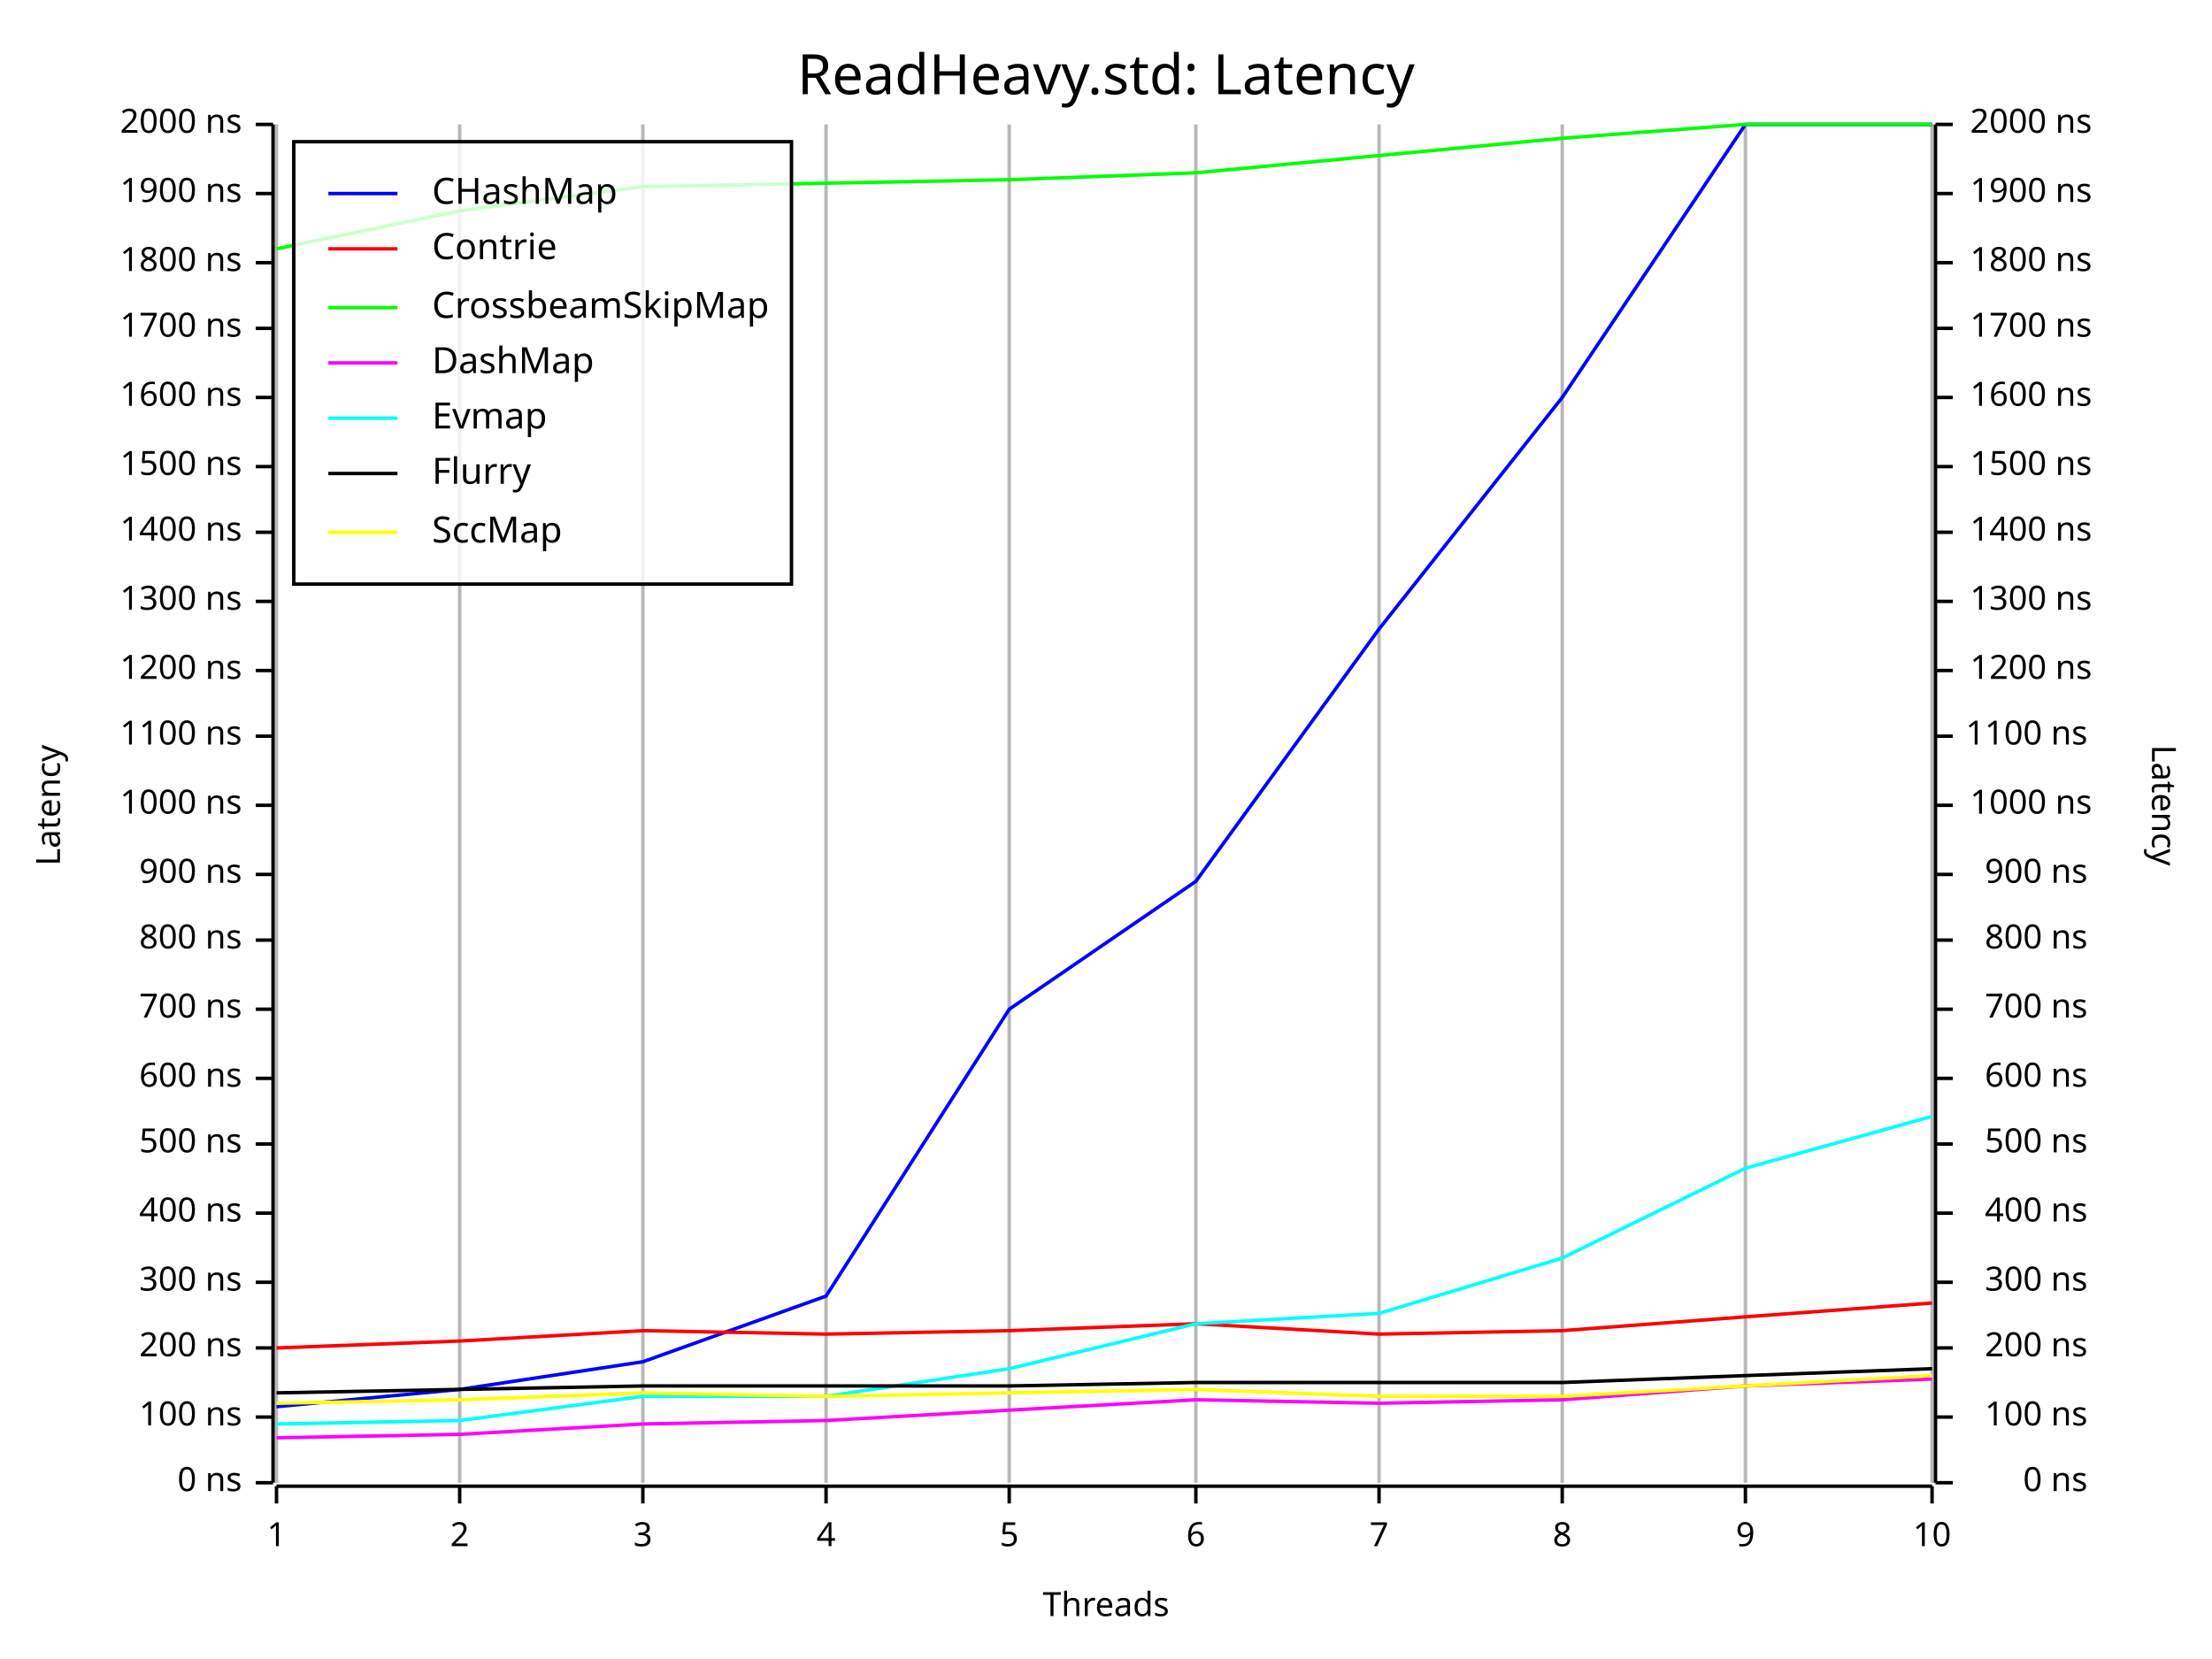
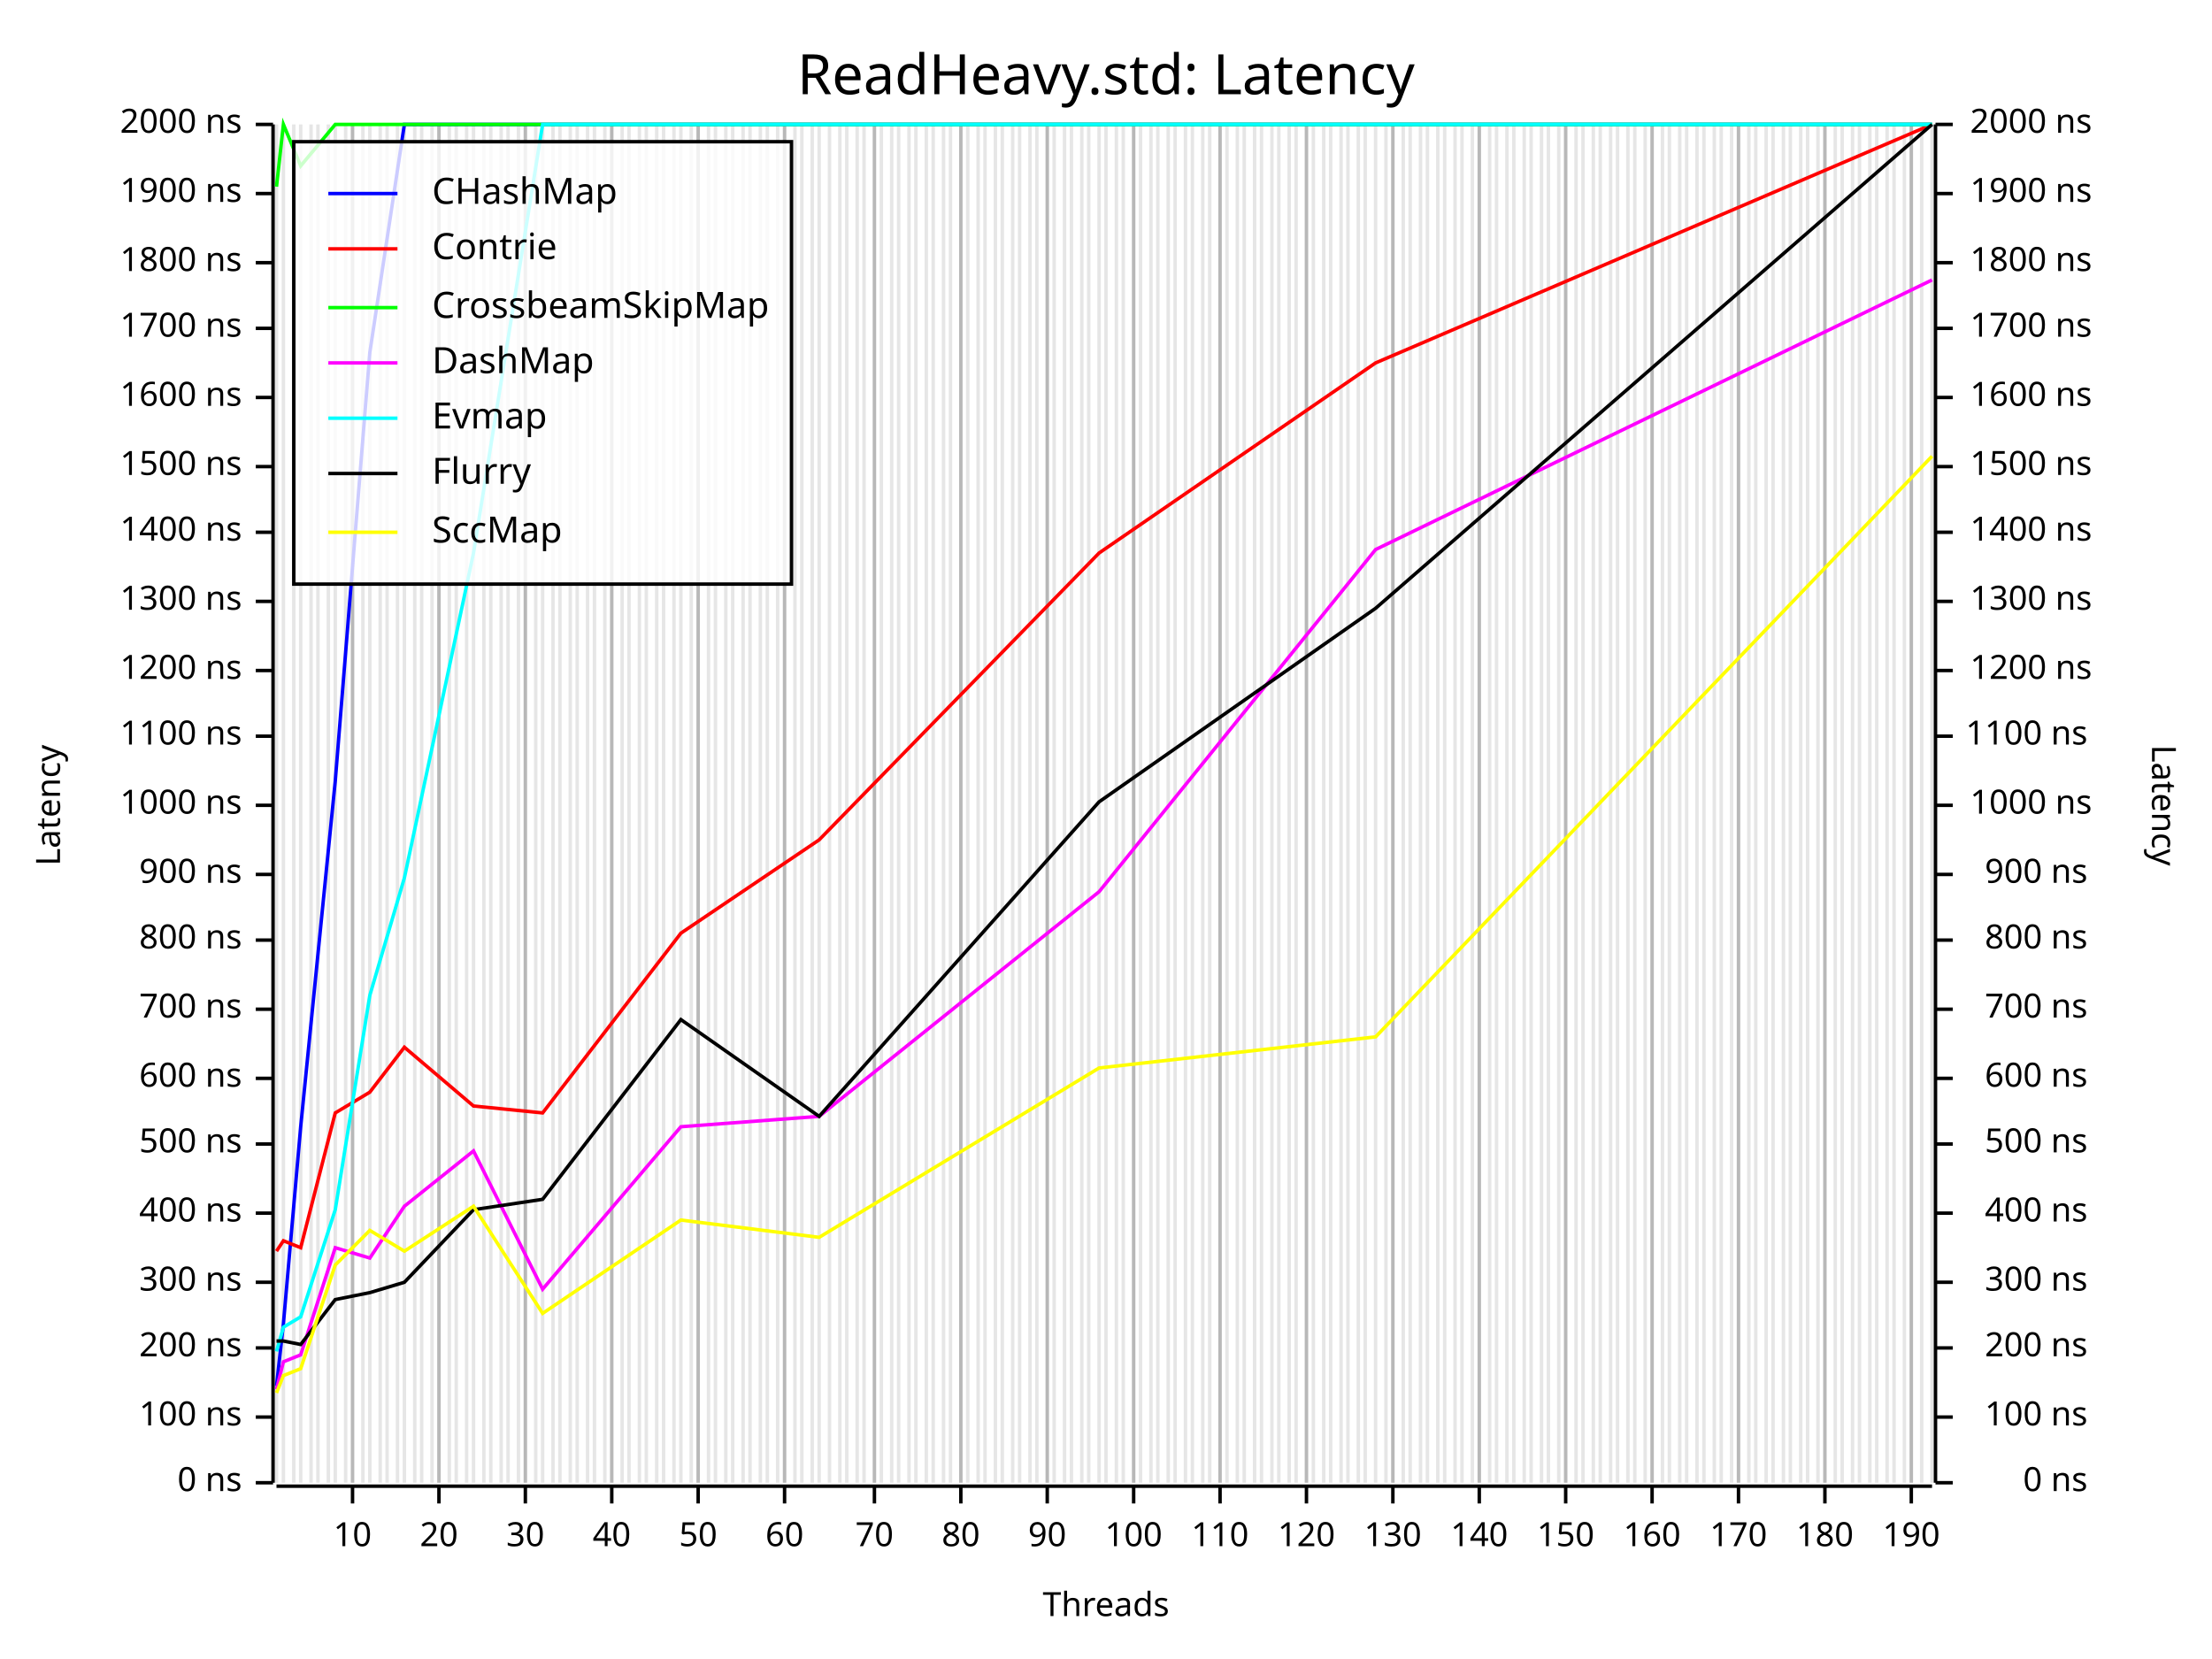
<svg xmlns="http://www.w3.org/2000/svg" width="640" height="480" viewBox="0 0 640 480">
  <rect x="0" y="0" width="640" height="480" opacity="1" fill="#FFFFFF" stroke="none" />
  <text x="320" y="15" dy="0.76em" text-anchor="middle" font-family="Fira Code" font-size="16.129" opacity="1" fill="#000000">
ReadHeavy.std: Latency
</text>
  <line opacity="0.1" stroke="#000000" stroke-width="1" x1="80" y1="429" x2="80" y2="36" />
-   <line opacity="0.1" stroke="#000000" stroke-width="1" x1="133" y1="429" x2="133" y2="36" />
-   <line opacity="0.1" stroke="#000000" stroke-width="1" x1="186" y1="429" x2="186" y2="36" />
-   <line opacity="0.1" stroke="#000000" stroke-width="1" x1="239" y1="429" x2="239" y2="36" />
-   <line opacity="0.1" stroke="#000000" stroke-width="1" x1="292" y1="429" x2="292" y2="36" />
-   <line opacity="0.1" stroke="#000000" stroke-width="1" x1="346" y1="429" x2="346" y2="36" />
-   <line opacity="0.1" stroke="#000000" stroke-width="1" x1="399" y1="429" x2="399" y2="36" />
-   <line opacity="0.1" stroke="#000000" stroke-width="1" x1="452" y1="429" x2="452" y2="36" />
-   <line opacity="0.1" stroke="#000000" stroke-width="1" x1="505" y1="429" x2="505" y2="36" />
+   <line opacity="0.1" stroke="#000000" stroke-width="1" x1="82" y1="429" x2="82" y2="36" />
+   <line opacity="0.1" stroke="#000000" stroke-width="1" x1="85" y1="429" x2="85" y2="36" />
+   <line opacity="0.1" stroke="#000000" stroke-width="1" x1="87" y1="429" x2="87" y2="36" />
+   <line opacity="0.1" stroke="#000000" stroke-width="1" x1="90" y1="429" x2="90" y2="36" />
+   <line opacity="0.1" stroke="#000000" stroke-width="1" x1="92" y1="429" x2="92" y2="36" />
+   <line opacity="0.1" stroke="#000000" stroke-width="1" x1="95" y1="429" x2="95" y2="36" />
+   <line opacity="0.1" stroke="#000000" stroke-width="1" x1="97" y1="429" x2="97" y2="36" />
+   <line opacity="0.1" stroke="#000000" stroke-width="1" x1="100" y1="429" x2="100" y2="36" />
+   <line opacity="0.1" stroke="#000000" stroke-width="1" x1="102" y1="429" x2="102" y2="36" />
+   <line opacity="0.1" stroke="#000000" stroke-width="1" x1="105" y1="429" x2="105" y2="36" />
+   <line opacity="0.1" stroke="#000000" stroke-width="1" x1="107" y1="429" x2="107" y2="36" />
+   <line opacity="0.1" stroke="#000000" stroke-width="1" x1="110" y1="429" x2="110" y2="36" />
+   <line opacity="0.1" stroke="#000000" stroke-width="1" x1="112" y1="429" x2="112" y2="36" />
+   <line opacity="0.1" stroke="#000000" stroke-width="1" x1="115" y1="429" x2="115" y2="36" />
+   <line opacity="0.1" stroke="#000000" stroke-width="1" x1="117" y1="429" x2="117" y2="36" />
+   <line opacity="0.1" stroke="#000000" stroke-width="1" x1="120" y1="429" x2="120" y2="36" />
+   <line opacity="0.1" stroke="#000000" stroke-width="1" x1="122" y1="429" x2="122" y2="36" />
+   <line opacity="0.1" stroke="#000000" stroke-width="1" x1="125" y1="429" x2="125" y2="36" />
+   <line opacity="0.1" stroke="#000000" stroke-width="1" x1="127" y1="429" x2="127" y2="36" />
+   <line opacity="0.1" stroke="#000000" stroke-width="1" x1="130" y1="429" x2="130" y2="36" />
+   <line opacity="0.1" stroke="#000000" stroke-width="1" x1="132" y1="429" x2="132" y2="36" />
+   <line opacity="0.1" stroke="#000000" stroke-width="1" x1="135" y1="429" x2="135" y2="36" />
+   <line opacity="0.1" stroke="#000000" stroke-width="1" x1="137" y1="429" x2="137" y2="36" />
+   <line opacity="0.1" stroke="#000000" stroke-width="1" x1="140" y1="429" x2="140" y2="36" />
+   <line opacity="0.1" stroke="#000000" stroke-width="1" x1="142" y1="429" x2="142" y2="36" />
+   <line opacity="0.1" stroke="#000000" stroke-width="1" x1="145" y1="429" x2="145" y2="36" />
+   <line opacity="0.1" stroke="#000000" stroke-width="1" x1="147" y1="429" x2="147" y2="36" />
+   <line opacity="0.1" stroke="#000000" stroke-width="1" x1="150" y1="429" x2="150" y2="36" />
+   <line opacity="0.1" stroke="#000000" stroke-width="1" x1="152" y1="429" x2="152" y2="36" />
+   <line opacity="0.1" stroke="#000000" stroke-width="1" x1="155" y1="429" x2="155" y2="36" />
+   <line opacity="0.1" stroke="#000000" stroke-width="1" x1="157" y1="429" x2="157" y2="36" />
+   <line opacity="0.1" stroke="#000000" stroke-width="1" x1="160" y1="429" x2="160" y2="36" />
+   <line opacity="0.1" stroke="#000000" stroke-width="1" x1="162" y1="429" x2="162" y2="36" />
+   <line opacity="0.1" stroke="#000000" stroke-width="1" x1="165" y1="429" x2="165" y2="36" />
+   <line opacity="0.1" stroke="#000000" stroke-width="1" x1="167" y1="429" x2="167" y2="36" />
+   <line opacity="0.1" stroke="#000000" stroke-width="1" x1="170" y1="429" x2="170" y2="36" />
+   <line opacity="0.1" stroke="#000000" stroke-width="1" x1="172" y1="429" x2="172" y2="36" />
+   <line opacity="0.1" stroke="#000000" stroke-width="1" x1="175" y1="429" x2="175" y2="36" />
+   <line opacity="0.1" stroke="#000000" stroke-width="1" x1="177" y1="429" x2="177" y2="36" />
+   <line opacity="0.1" stroke="#000000" stroke-width="1" x1="180" y1="429" x2="180" y2="36" />
+   <line opacity="0.1" stroke="#000000" stroke-width="1" x1="182" y1="429" x2="182" y2="36" />
+   <line opacity="0.1" stroke="#000000" stroke-width="1" x1="185" y1="429" x2="185" y2="36" />
+   <line opacity="0.1" stroke="#000000" stroke-width="1" x1="187" y1="429" x2="187" y2="36" />
+   <line opacity="0.1" stroke="#000000" stroke-width="1" x1="190" y1="429" x2="190" y2="36" />
+   <line opacity="0.1" stroke="#000000" stroke-width="1" x1="192" y1="429" x2="192" y2="36" />
+   <line opacity="0.1" stroke="#000000" stroke-width="1" x1="195" y1="429" x2="195" y2="36" />
+   <line opacity="0.1" stroke="#000000" stroke-width="1" x1="197" y1="429" x2="197" y2="36" />
+   <line opacity="0.1" stroke="#000000" stroke-width="1" x1="200" y1="429" x2="200" y2="36" />
+   <line opacity="0.1" stroke="#000000" stroke-width="1" x1="202" y1="429" x2="202" y2="36" />
+   <line opacity="0.1" stroke="#000000" stroke-width="1" x1="205" y1="429" x2="205" y2="36" />
+   <line opacity="0.1" stroke="#000000" stroke-width="1" x1="207" y1="429" x2="207" y2="36" />
+   <line opacity="0.1" stroke="#000000" stroke-width="1" x1="210" y1="429" x2="210" y2="36" />
+   <line opacity="0.1" stroke="#000000" stroke-width="1" x1="212" y1="429" x2="212" y2="36" />
+   <line opacity="0.1" stroke="#000000" stroke-width="1" x1="215" y1="429" x2="215" y2="36" />
+   <line opacity="0.1" stroke="#000000" stroke-width="1" x1="217" y1="429" x2="217" y2="36" />
+   <line opacity="0.1" stroke="#000000" stroke-width="1" x1="220" y1="429" x2="220" y2="36" />
+   <line opacity="0.1" stroke="#000000" stroke-width="1" x1="222" y1="429" x2="222" y2="36" />
+   <line opacity="0.1" stroke="#000000" stroke-width="1" x1="225" y1="429" x2="225" y2="36" />
+   <line opacity="0.1" stroke="#000000" stroke-width="1" x1="227" y1="429" x2="227" y2="36" />
+   <line opacity="0.1" stroke="#000000" stroke-width="1" x1="230" y1="429" x2="230" y2="36" />
+   <line opacity="0.1" stroke="#000000" stroke-width="1" x1="232" y1="429" x2="232" y2="36" />
+   <line opacity="0.1" stroke="#000000" stroke-width="1" x1="235" y1="429" x2="235" y2="36" />
+   <line opacity="0.1" stroke="#000000" stroke-width="1" x1="237" y1="429" x2="237" y2="36" />
+   <line opacity="0.1" stroke="#000000" stroke-width="1" x1="240" y1="429" x2="240" y2="36" />
+   <line opacity="0.1" stroke="#000000" stroke-width="1" x1="243" y1="429" x2="243" y2="36" />
+   <line opacity="0.1" stroke="#000000" stroke-width="1" x1="245" y1="429" x2="245" y2="36" />
+   <line opacity="0.1" stroke="#000000" stroke-width="1" x1="248" y1="429" x2="248" y2="36" />
+   <line opacity="0.1" stroke="#000000" stroke-width="1" x1="250" y1="429" x2="250" y2="36" />
+   <line opacity="0.1" stroke="#000000" stroke-width="1" x1="253" y1="429" x2="253" y2="36" />
+   <line opacity="0.1" stroke="#000000" stroke-width="1" x1="255" y1="429" x2="255" y2="36" />
+   <line opacity="0.1" stroke="#000000" stroke-width="1" x1="258" y1="429" x2="258" y2="36" />
+   <line opacity="0.1" stroke="#000000" stroke-width="1" x1="260" y1="429" x2="260" y2="36" />
+   <line opacity="0.1" stroke="#000000" stroke-width="1" x1="263" y1="429" x2="263" y2="36" />
+   <line opacity="0.1" stroke="#000000" stroke-width="1" x1="265" y1="429" x2="265" y2="36" />
+   <line opacity="0.1" stroke="#000000" stroke-width="1" x1="268" y1="429" x2="268" y2="36" />
+   <line opacity="0.1" stroke="#000000" stroke-width="1" x1="270" y1="429" x2="270" y2="36" />
+   <line opacity="0.1" stroke="#000000" stroke-width="1" x1="273" y1="429" x2="273" y2="36" />
+   <line opacity="0.1" stroke="#000000" stroke-width="1" x1="275" y1="429" x2="275" y2="36" />
+   <line opacity="0.1" stroke="#000000" stroke-width="1" x1="278" y1="429" x2="278" y2="36" />
+   <line opacity="0.1" stroke="#000000" stroke-width="1" x1="280" y1="429" x2="280" y2="36" />
+   <line opacity="0.1" stroke="#000000" stroke-width="1" x1="283" y1="429" x2="283" y2="36" />
+   <line opacity="0.1" stroke="#000000" stroke-width="1" x1="285" y1="429" x2="285" y2="36" />
+   <line opacity="0.1" stroke="#000000" stroke-width="1" x1="288" y1="429" x2="288" y2="36" />
+   <line opacity="0.1" stroke="#000000" stroke-width="1" x1="290" y1="429" x2="290" y2="36" />
+   <line opacity="0.1" stroke="#000000" stroke-width="1" x1="293" y1="429" x2="293" y2="36" />
+   <line opacity="0.1" stroke="#000000" stroke-width="1" x1="295" y1="429" x2="295" y2="36" />
+   <line opacity="0.1" stroke="#000000" stroke-width="1" x1="298" y1="429" x2="298" y2="36" />
+   <line opacity="0.1" stroke="#000000" stroke-width="1" x1="300" y1="429" x2="300" y2="36" />
+   <line opacity="0.1" stroke="#000000" stroke-width="1" x1="303" y1="429" x2="303" y2="36" />
+   <line opacity="0.1" stroke="#000000" stroke-width="1" x1="305" y1="429" x2="305" y2="36" />
+   <line opacity="0.1" stroke="#000000" stroke-width="1" x1="308" y1="429" x2="308" y2="36" />
+   <line opacity="0.1" stroke="#000000" stroke-width="1" x1="310" y1="429" x2="310" y2="36" />
+   <line opacity="0.1" stroke="#000000" stroke-width="1" x1="313" y1="429" x2="313" y2="36" />
+   <line opacity="0.1" stroke="#000000" stroke-width="1" x1="315" y1="429" x2="315" y2="36" />
+   <line opacity="0.1" stroke="#000000" stroke-width="1" x1="318" y1="429" x2="318" y2="36" />
+   <line opacity="0.1" stroke="#000000" stroke-width="1" x1="320" y1="429" x2="320" y2="36" />
+   <line opacity="0.1" stroke="#000000" stroke-width="1" x1="323" y1="429" x2="323" y2="36" />
+   <line opacity="0.1" stroke="#000000" stroke-width="1" x1="325" y1="429" x2="325" y2="36" />
+   <line opacity="0.1" stroke="#000000" stroke-width="1" x1="328" y1="429" x2="328" y2="36" />
+   <line opacity="0.1" stroke="#000000" stroke-width="1" x1="330" y1="429" x2="330" y2="36" />
+   <line opacity="0.1" stroke="#000000" stroke-width="1" x1="333" y1="429" x2="333" y2="36" />
+   <line opacity="0.1" stroke="#000000" stroke-width="1" x1="335" y1="429" x2="335" y2="36" />
+   <line opacity="0.1" stroke="#000000" stroke-width="1" x1="338" y1="429" x2="338" y2="36" />
+   <line opacity="0.1" stroke="#000000" stroke-width="1" x1="340" y1="429" x2="340" y2="36" />
+   <line opacity="0.1" stroke="#000000" stroke-width="1" x1="343" y1="429" x2="343" y2="36" />
+   <line opacity="0.1" stroke="#000000" stroke-width="1" x1="345" y1="429" x2="345" y2="36" />
+   <line opacity="0.1" stroke="#000000" stroke-width="1" x1="348" y1="429" x2="348" y2="36" />
+   <line opacity="0.1" stroke="#000000" stroke-width="1" x1="350" y1="429" x2="350" y2="36" />
+   <line opacity="0.1" stroke="#000000" stroke-width="1" x1="353" y1="429" x2="353" y2="36" />
+   <line opacity="0.1" stroke="#000000" stroke-width="1" x1="355" y1="429" x2="355" y2="36" />
+   <line opacity="0.1" stroke="#000000" stroke-width="1" x1="358" y1="429" x2="358" y2="36" />
+   <line opacity="0.1" stroke="#000000" stroke-width="1" x1="360" y1="429" x2="360" y2="36" />
+   <line opacity="0.1" stroke="#000000" stroke-width="1" x1="363" y1="429" x2="363" y2="36" />
+   <line opacity="0.1" stroke="#000000" stroke-width="1" x1="365" y1="429" x2="365" y2="36" />
+   <line opacity="0.1" stroke="#000000" stroke-width="1" x1="368" y1="429" x2="368" y2="36" />
+   <line opacity="0.1" stroke="#000000" stroke-width="1" x1="370" y1="429" x2="370" y2="36" />
+   <line opacity="0.1" stroke="#000000" stroke-width="1" x1="373" y1="429" x2="373" y2="36" />
+   <line opacity="0.1" stroke="#000000" stroke-width="1" x1="375" y1="429" x2="375" y2="36" />
+   <line opacity="0.1" stroke="#000000" stroke-width="1" x1="378" y1="429" x2="378" y2="36" />
+   <line opacity="0.1" stroke="#000000" stroke-width="1" x1="380" y1="429" x2="380" y2="36" />
+   <line opacity="0.1" stroke="#000000" stroke-width="1" x1="383" y1="429" x2="383" y2="36" />
+   <line opacity="0.1" stroke="#000000" stroke-width="1" x1="385" y1="429" x2="385" y2="36" />
+   <line opacity="0.1" stroke="#000000" stroke-width="1" x1="388" y1="429" x2="388" y2="36" />
+   <line opacity="0.1" stroke="#000000" stroke-width="1" x1="390" y1="429" x2="390" y2="36" />
+   <line opacity="0.1" stroke="#000000" stroke-width="1" x1="393" y1="429" x2="393" y2="36" />
+   <line opacity="0.1" stroke="#000000" stroke-width="1" x1="395" y1="429" x2="395" y2="36" />
+   <line opacity="0.1" stroke="#000000" stroke-width="1" x1="398" y1="429" x2="398" y2="36" />
+   <line opacity="0.1" stroke="#000000" stroke-width="1" x1="401" y1="429" x2="401" y2="36" />
+   <line opacity="0.1" stroke="#000000" stroke-width="1" x1="403" y1="429" x2="403" y2="36" />
+   <line opacity="0.1" stroke="#000000" stroke-width="1" x1="406" y1="429" x2="406" y2="36" />
+   <line opacity="0.1" stroke="#000000" stroke-width="1" x1="408" y1="429" x2="408" y2="36" />
+   <line opacity="0.1" stroke="#000000" stroke-width="1" x1="411" y1="429" x2="411" y2="36" />
+   <line opacity="0.1" stroke="#000000" stroke-width="1" x1="413" y1="429" x2="413" y2="36" />
+   <line opacity="0.1" stroke="#000000" stroke-width="1" x1="416" y1="429" x2="416" y2="36" />
+   <line opacity="0.1" stroke="#000000" stroke-width="1" x1="418" y1="429" x2="418" y2="36" />
+   <line opacity="0.1" stroke="#000000" stroke-width="1" x1="421" y1="429" x2="421" y2="36" />
+   <line opacity="0.1" stroke="#000000" stroke-width="1" x1="423" y1="429" x2="423" y2="36" />
+   <line opacity="0.1" stroke="#000000" stroke-width="1" x1="426" y1="429" x2="426" y2="36" />
+   <line opacity="0.1" stroke="#000000" stroke-width="1" x1="428" y1="429" x2="428" y2="36" />
+   <line opacity="0.1" stroke="#000000" stroke-width="1" x1="431" y1="429" x2="431" y2="36" />
+   <line opacity="0.1" stroke="#000000" stroke-width="1" x1="433" y1="429" x2="433" y2="36" />
+   <line opacity="0.1" stroke="#000000" stroke-width="1" x1="436" y1="429" x2="436" y2="36" />
+   <line opacity="0.1" stroke="#000000" stroke-width="1" x1="438" y1="429" x2="438" y2="36" />
+   <line opacity="0.1" stroke="#000000" stroke-width="1" x1="441" y1="429" x2="441" y2="36" />
+   <line opacity="0.1" stroke="#000000" stroke-width="1" x1="443" y1="429" x2="443" y2="36" />
+   <line opacity="0.1" stroke="#000000" stroke-width="1" x1="446" y1="429" x2="446" y2="36" />
+   <line opacity="0.1" stroke="#000000" stroke-width="1" x1="448" y1="429" x2="448" y2="36" />
+   <line opacity="0.1" stroke="#000000" stroke-width="1" x1="451" y1="429" x2="451" y2="36" />
+   <line opacity="0.1" stroke="#000000" stroke-width="1" x1="453" y1="429" x2="453" y2="36" />
+   <line opacity="0.1" stroke="#000000" stroke-width="1" x1="456" y1="429" x2="456" y2="36" />
+   <line opacity="0.1" stroke="#000000" stroke-width="1" x1="458" y1="429" x2="458" y2="36" />
+   <line opacity="0.1" stroke="#000000" stroke-width="1" x1="461" y1="429" x2="461" y2="36" />
+   <line opacity="0.1" stroke="#000000" stroke-width="1" x1="463" y1="429" x2="463" y2="36" />
+   <line opacity="0.1" stroke="#000000" stroke-width="1" x1="466" y1="429" x2="466" y2="36" />
+   <line opacity="0.1" stroke="#000000" stroke-width="1" x1="468" y1="429" x2="468" y2="36" />
+   <line opacity="0.1" stroke="#000000" stroke-width="1" x1="471" y1="429" x2="471" y2="36" />
+   <line opacity="0.1" stroke="#000000" stroke-width="1" x1="473" y1="429" x2="473" y2="36" />
+   <line opacity="0.1" stroke="#000000" stroke-width="1" x1="476" y1="429" x2="476" y2="36" />
+   <line opacity="0.1" stroke="#000000" stroke-width="1" x1="478" y1="429" x2="478" y2="36" />
+   <line opacity="0.1" stroke="#000000" stroke-width="1" x1="481" y1="429" x2="481" y2="36" />
+   <line opacity="0.1" stroke="#000000" stroke-width="1" x1="483" y1="429" x2="483" y2="36" />
+   <line opacity="0.1" stroke="#000000" stroke-width="1" x1="486" y1="429" x2="486" y2="36" />
+   <line opacity="0.1" stroke="#000000" stroke-width="1" x1="488" y1="429" x2="488" y2="36" />
+   <line opacity="0.1" stroke="#000000" stroke-width="1" x1="491" y1="429" x2="491" y2="36" />
+   <line opacity="0.1" stroke="#000000" stroke-width="1" x1="493" y1="429" x2="493" y2="36" />
+   <line opacity="0.1" stroke="#000000" stroke-width="1" x1="496" y1="429" x2="496" y2="36" />
+   <line opacity="0.1" stroke="#000000" stroke-width="1" x1="498" y1="429" x2="498" y2="36" />
+   <line opacity="0.1" stroke="#000000" stroke-width="1" x1="501" y1="429" x2="501" y2="36" />
+   <line opacity="0.1" stroke="#000000" stroke-width="1" x1="503" y1="429" x2="503" y2="36" />
+   <line opacity="0.1" stroke="#000000" stroke-width="1" x1="506" y1="429" x2="506" y2="36" />
+   <line opacity="0.1" stroke="#000000" stroke-width="1" x1="508" y1="429" x2="508" y2="36" />
+   <line opacity="0.1" stroke="#000000" stroke-width="1" x1="511" y1="429" x2="511" y2="36" />
+   <line opacity="0.1" stroke="#000000" stroke-width="1" x1="513" y1="429" x2="513" y2="36" />
+   <line opacity="0.1" stroke="#000000" stroke-width="1" x1="516" y1="429" x2="516" y2="36" />
+   <line opacity="0.1" stroke="#000000" stroke-width="1" x1="518" y1="429" x2="518" y2="36" />
+   <line opacity="0.1" stroke="#000000" stroke-width="1" x1="521" y1="429" x2="521" y2="36" />
+   <line opacity="0.1" stroke="#000000" stroke-width="1" x1="523" y1="429" x2="523" y2="36" />
+   <line opacity="0.1" stroke="#000000" stroke-width="1" x1="526" y1="429" x2="526" y2="36" />
+   <line opacity="0.1" stroke="#000000" stroke-width="1" x1="528" y1="429" x2="528" y2="36" />
+   <line opacity="0.1" stroke="#000000" stroke-width="1" x1="531" y1="429" x2="531" y2="36" />
+   <line opacity="0.1" stroke="#000000" stroke-width="1" x1="533" y1="429" x2="533" y2="36" />
+   <line opacity="0.1" stroke="#000000" stroke-width="1" x1="536" y1="429" x2="536" y2="36" />
+   <line opacity="0.1" stroke="#000000" stroke-width="1" x1="538" y1="429" x2="538" y2="36" />
+   <line opacity="0.1" stroke="#000000" stroke-width="1" x1="541" y1="429" x2="541" y2="36" />
+   <line opacity="0.1" stroke="#000000" stroke-width="1" x1="543" y1="429" x2="543" y2="36" />
+   <line opacity="0.1" stroke="#000000" stroke-width="1" x1="546" y1="429" x2="546" y2="36" />
+   <line opacity="0.1" stroke="#000000" stroke-width="1" x1="548" y1="429" x2="548" y2="36" />
+   <line opacity="0.1" stroke="#000000" stroke-width="1" x1="551" y1="429" x2="551" y2="36" />
+   <line opacity="0.1" stroke="#000000" stroke-width="1" x1="553" y1="429" x2="553" y2="36" />
+   <line opacity="0.1" stroke="#000000" stroke-width="1" x1="556" y1="429" x2="556" y2="36" />
  <line opacity="0.1" stroke="#000000" stroke-width="1" x1="559" y1="429" x2="559" y2="36" />
  <text x="10" y="233" dy="0.76em" text-anchor="middle" font-family="sans-serif" font-size="9.677" opacity="1" fill="#000000" transform="rotate(270, 10, 233)">
Latency
</text>
  <text x="320" y="470" dy="-0.5ex" text-anchor="middle" font-family="sans-serif" font-size="9.677" opacity="1" fill="#000000">
Threads
</text>
  <text x="630" y="233" dy="0.76em" text-anchor="middle" font-family="sans-serif" font-size="9.677" opacity="1" fill="#000000" transform="rotate(90, 630, 233)">
Latency
</text>
-   <line opacity="0.2" stroke="#000000" stroke-width="1" x1="80" y1="429" x2="80" y2="36" />
-   <line opacity="0.2" stroke="#000000" stroke-width="1" x1="133" y1="429" x2="133" y2="36" />
-   <line opacity="0.2" stroke="#000000" stroke-width="1" x1="186" y1="429" x2="186" y2="36" />
-   <line opacity="0.2" stroke="#000000" stroke-width="1" x1="239" y1="429" x2="239" y2="36" />
-   <line opacity="0.2" stroke="#000000" stroke-width="1" x1="292" y1="429" x2="292" y2="36" />
-   <line opacity="0.2" stroke="#000000" stroke-width="1" x1="346" y1="429" x2="346" y2="36" />
-   <line opacity="0.2" stroke="#000000" stroke-width="1" x1="399" y1="429" x2="399" y2="36" />
-   <line opacity="0.2" stroke="#000000" stroke-width="1" x1="452" y1="429" x2="452" y2="36" />
-   <line opacity="0.2" stroke="#000000" stroke-width="1" x1="505" y1="429" x2="505" y2="36" />
-   <line opacity="0.2" stroke="#000000" stroke-width="1" x1="559" y1="429" x2="559" y2="36" />
+   <line opacity="0.2" stroke="#000000" stroke-width="1" x1="102" y1="429" x2="102" y2="36" />
+   <line opacity="0.2" stroke="#000000" stroke-width="1" x1="127" y1="429" x2="127" y2="36" />
+   <line opacity="0.2" stroke="#000000" stroke-width="1" x1="152" y1="429" x2="152" y2="36" />
+   <line opacity="0.2" stroke="#000000" stroke-width="1" x1="177" y1="429" x2="177" y2="36" />
+   <line opacity="0.2" stroke="#000000" stroke-width="1" x1="202" y1="429" x2="202" y2="36" />
+   <line opacity="0.2" stroke="#000000" stroke-width="1" x1="227" y1="429" x2="227" y2="36" />
+   <line opacity="0.2" stroke="#000000" stroke-width="1" x1="253" y1="429" x2="253" y2="36" />
+   <line opacity="0.2" stroke="#000000" stroke-width="1" x1="278" y1="429" x2="278" y2="36" />
+   <line opacity="0.2" stroke="#000000" stroke-width="1" x1="303" y1="429" x2="303" y2="36" />
+   <line opacity="0.2" stroke="#000000" stroke-width="1" x1="328" y1="429" x2="328" y2="36" />
+   <line opacity="0.2" stroke="#000000" stroke-width="1" x1="353" y1="429" x2="353" y2="36" />
+   <line opacity="0.2" stroke="#000000" stroke-width="1" x1="378" y1="429" x2="378" y2="36" />
+   <line opacity="0.2" stroke="#000000" stroke-width="1" x1="403" y1="429" x2="403" y2="36" />
+   <line opacity="0.2" stroke="#000000" stroke-width="1" x1="428" y1="429" x2="428" y2="36" />
+   <line opacity="0.2" stroke="#000000" stroke-width="1" x1="453" y1="429" x2="453" y2="36" />
+   <line opacity="0.2" stroke="#000000" stroke-width="1" x1="478" y1="429" x2="478" y2="36" />
+   <line opacity="0.2" stroke="#000000" stroke-width="1" x1="503" y1="429" x2="503" y2="36" />
+   <line opacity="0.2" stroke="#000000" stroke-width="1" x1="528" y1="429" x2="528" y2="36" />
+   <line opacity="0.2" stroke="#000000" stroke-width="1" x1="553" y1="429" x2="553" y2="36" />
  <polyline fill="none" opacity="1" stroke="#000000" stroke-width="1" points="79,36 79,429 " />
  <text x="70" y="429" dy="0.5ex" text-anchor="end" font-family="sans-serif" font-size="9.677" opacity="1" fill="#000000">
0 ns
</text>
  <polyline fill="none" opacity="1" stroke="#000000" stroke-width="1" points="74,429 79,429 " />
  <text x="70" y="410" dy="0.5ex" text-anchor="end" font-family="sans-serif" font-size="9.677" opacity="1" fill="#000000">
100 ns
</text>
  <polyline fill="none" opacity="1" stroke="#000000" stroke-width="1" points="74,410 79,410 " />
  <text x="70" y="390" dy="0.5ex" text-anchor="end" font-family="sans-serif" font-size="9.677" opacity="1" fill="#000000">
200 ns
</text>
  <polyline fill="none" opacity="1" stroke="#000000" stroke-width="1" points="74,390 79,390 " />
  <text x="70" y="371" dy="0.5ex" text-anchor="end" font-family="sans-serif" font-size="9.677" opacity="1" fill="#000000">
300 ns
</text>
  <polyline fill="none" opacity="1" stroke="#000000" stroke-width="1" points="74,371 79,371 " />
  <text x="70" y="351" dy="0.5ex" text-anchor="end" font-family="sans-serif" font-size="9.677" opacity="1" fill="#000000">
400 ns
</text>
  <polyline fill="none" opacity="1" stroke="#000000" stroke-width="1" points="74,351 79,351 " />
  <text x="70" y="331" dy="0.5ex" text-anchor="end" font-family="sans-serif" font-size="9.677" opacity="1" fill="#000000">
500 ns
</text>
  <polyline fill="none" opacity="1" stroke="#000000" stroke-width="1" points="74,331 79,331 " />
  <text x="70" y="312" dy="0.5ex" text-anchor="end" font-family="sans-serif" font-size="9.677" opacity="1" fill="#000000">
600 ns
</text>
  <polyline fill="none" opacity="1" stroke="#000000" stroke-width="1" points="74,312 79,312 " />
  <text x="70" y="292" dy="0.5ex" text-anchor="end" font-family="sans-serif" font-size="9.677" opacity="1" fill="#000000">
700 ns
</text>
  <polyline fill="none" opacity="1" stroke="#000000" stroke-width="1" points="74,292 79,292 " />
  <text x="70" y="272" dy="0.5ex" text-anchor="end" font-family="sans-serif" font-size="9.677" opacity="1" fill="#000000">
800 ns
</text>
  <polyline fill="none" opacity="1" stroke="#000000" stroke-width="1" points="74,272 79,272 " />
  <text x="70" y="253" dy="0.5ex" text-anchor="end" font-family="sans-serif" font-size="9.677" opacity="1" fill="#000000">
900 ns
</text>
  <polyline fill="none" opacity="1" stroke="#000000" stroke-width="1" points="74,253 79,253 " />
  <text x="70" y="233" dy="0.5ex" text-anchor="end" font-family="sans-serif" font-size="9.677" opacity="1" fill="#000000">
1000 ns
</text>
  <polyline fill="none" opacity="1" stroke="#000000" stroke-width="1" points="74,233 79,233 " />
  <text x="70" y="213" dy="0.5ex" text-anchor="end" font-family="sans-serif" font-size="9.677" opacity="1" fill="#000000">
1100 ns
</text>
  <polyline fill="none" opacity="1" stroke="#000000" stroke-width="1" points="74,213 79,213 " />
  <text x="70" y="194" dy="0.5ex" text-anchor="end" font-family="sans-serif" font-size="9.677" opacity="1" fill="#000000">
1200 ns
</text>
  <polyline fill="none" opacity="1" stroke="#000000" stroke-width="1" points="74,194 79,194 " />
  <text x="70" y="174" dy="0.5ex" text-anchor="end" font-family="sans-serif" font-size="9.677" opacity="1" fill="#000000">
1300 ns
</text>
  <polyline fill="none" opacity="1" stroke="#000000" stroke-width="1" points="74,174 79,174 " />
  <text x="70" y="154" dy="0.5ex" text-anchor="end" font-family="sans-serif" font-size="9.677" opacity="1" fill="#000000">
1400 ns
</text>
  <polyline fill="none" opacity="1" stroke="#000000" stroke-width="1" points="74,154 79,154 " />
  <text x="70" y="135" dy="0.5ex" text-anchor="end" font-family="sans-serif" font-size="9.677" opacity="1" fill="#000000">
1500 ns
</text>
  <polyline fill="none" opacity="1" stroke="#000000" stroke-width="1" points="74,135 79,135 " />
  <text x="70" y="115" dy="0.5ex" text-anchor="end" font-family="sans-serif" font-size="9.677" opacity="1" fill="#000000">
1600 ns
</text>
  <polyline fill="none" opacity="1" stroke="#000000" stroke-width="1" points="74,115 79,115 " />
  <text x="70" y="95" dy="0.5ex" text-anchor="end" font-family="sans-serif" font-size="9.677" opacity="1" fill="#000000">
1700 ns
</text>
  <polyline fill="none" opacity="1" stroke="#000000" stroke-width="1" points="74,95 79,95 " />
  <text x="70" y="76" dy="0.5ex" text-anchor="end" font-family="sans-serif" font-size="9.677" opacity="1" fill="#000000">
1800 ns
</text>
  <polyline fill="none" opacity="1" stroke="#000000" stroke-width="1" points="74,76 79,76 " />
  <text x="70" y="56" dy="0.5ex" text-anchor="end" font-family="sans-serif" font-size="9.677" opacity="1" fill="#000000">
1900 ns
</text>
  <polyline fill="none" opacity="1" stroke="#000000" stroke-width="1" points="74,56 79,56 " />
  <text x="70" y="36" dy="0.5ex" text-anchor="end" font-family="sans-serif" font-size="9.677" opacity="1" fill="#000000">
2000 ns
</text>
  <polyline fill="none" opacity="1" stroke="#000000" stroke-width="1" points="74,36 79,36 " />
  <polyline fill="none" opacity="1" stroke="#000000" stroke-width="1" points="80,430 559,430 " />
-   <text x="80" y="440" dy="0.76em" text-anchor="middle" font-family="sans-serif" font-size="9.677" opacity="1" fill="#000000">
- 1
- </text>
-   <polyline fill="none" opacity="1" stroke="#000000" stroke-width="1" points="80,430 80,435 " />
-   <text x="133" y="440" dy="0.76em" text-anchor="middle" font-family="sans-serif" font-size="9.677" opacity="1" fill="#000000">
- 2
- </text>
-   <polyline fill="none" opacity="1" stroke="#000000" stroke-width="1" points="133,430 133,435 " />
-   <text x="186" y="440" dy="0.76em" text-anchor="middle" font-family="sans-serif" font-size="9.677" opacity="1" fill="#000000">
- 3
- </text>
-   <polyline fill="none" opacity="1" stroke="#000000" stroke-width="1" points="186,430 186,435 " />
-   <text x="239" y="440" dy="0.76em" text-anchor="middle" font-family="sans-serif" font-size="9.677" opacity="1" fill="#000000">
- 4
- </text>
-   <polyline fill="none" opacity="1" stroke="#000000" stroke-width="1" points="239,430 239,435 " />
-   <text x="292" y="440" dy="0.76em" text-anchor="middle" font-family="sans-serif" font-size="9.677" opacity="1" fill="#000000">
- 5
- </text>
-   <polyline fill="none" opacity="1" stroke="#000000" stroke-width="1" points="292,430 292,435 " />
-   <text x="346" y="440" dy="0.76em" text-anchor="middle" font-family="sans-serif" font-size="9.677" opacity="1" fill="#000000">
- 6
- </text>
-   <polyline fill="none" opacity="1" stroke="#000000" stroke-width="1" points="346,430 346,435 " />
-   <text x="399" y="440" dy="0.76em" text-anchor="middle" font-family="sans-serif" font-size="9.677" opacity="1" fill="#000000">
- 7
- </text>
-   <polyline fill="none" opacity="1" stroke="#000000" stroke-width="1" points="399,430 399,435 " />
-   <text x="452" y="440" dy="0.76em" text-anchor="middle" font-family="sans-serif" font-size="9.677" opacity="1" fill="#000000">
- 8
- </text>
-   <polyline fill="none" opacity="1" stroke="#000000" stroke-width="1" points="452,430 452,435 " />
-   <text x="505" y="440" dy="0.76em" text-anchor="middle" font-family="sans-serif" font-size="9.677" opacity="1" fill="#000000">
- 9
- </text>
-   <polyline fill="none" opacity="1" stroke="#000000" stroke-width="1" points="505,430 505,435 " />
-   <text x="559" y="440" dy="0.76em" text-anchor="middle" font-family="sans-serif" font-size="9.677" opacity="1" fill="#000000">
+   <text x="102" y="440" dy="0.76em" text-anchor="middle" font-family="sans-serif" font-size="9.677" opacity="1" fill="#000000">
10
</text>
-   <polyline fill="none" opacity="1" stroke="#000000" stroke-width="1" points="559,430 559,435 " />
+   <polyline fill="none" opacity="1" stroke="#000000" stroke-width="1" points="102,430 102,435 " />
+   <text x="127" y="440" dy="0.76em" text-anchor="middle" font-family="sans-serif" font-size="9.677" opacity="1" fill="#000000">
+ 20
+ </text>
+   <polyline fill="none" opacity="1" stroke="#000000" stroke-width="1" points="127,430 127,435 " />
+   <text x="152" y="440" dy="0.76em" text-anchor="middle" font-family="sans-serif" font-size="9.677" opacity="1" fill="#000000">
+ 30
+ </text>
+   <polyline fill="none" opacity="1" stroke="#000000" stroke-width="1" points="152,430 152,435 " />
+   <text x="177" y="440" dy="0.76em" text-anchor="middle" font-family="sans-serif" font-size="9.677" opacity="1" fill="#000000">
+ 40
+ </text>
+   <polyline fill="none" opacity="1" stroke="#000000" stroke-width="1" points="177,430 177,435 " />
+   <text x="202" y="440" dy="0.76em" text-anchor="middle" font-family="sans-serif" font-size="9.677" opacity="1" fill="#000000">
+ 50
+ </text>
+   <polyline fill="none" opacity="1" stroke="#000000" stroke-width="1" points="202,430 202,435 " />
+   <text x="227" y="440" dy="0.76em" text-anchor="middle" font-family="sans-serif" font-size="9.677" opacity="1" fill="#000000">
+ 60
+ </text>
+   <polyline fill="none" opacity="1" stroke="#000000" stroke-width="1" points="227,430 227,435 " />
+   <text x="253" y="440" dy="0.76em" text-anchor="middle" font-family="sans-serif" font-size="9.677" opacity="1" fill="#000000">
+ 70
+ </text>
+   <polyline fill="none" opacity="1" stroke="#000000" stroke-width="1" points="253,430 253,435 " />
+   <text x="278" y="440" dy="0.76em" text-anchor="middle" font-family="sans-serif" font-size="9.677" opacity="1" fill="#000000">
+ 80
+ </text>
+   <polyline fill="none" opacity="1" stroke="#000000" stroke-width="1" points="278,430 278,435 " />
+   <text x="303" y="440" dy="0.76em" text-anchor="middle" font-family="sans-serif" font-size="9.677" opacity="1" fill="#000000">
+ 90
+ </text>
+   <polyline fill="none" opacity="1" stroke="#000000" stroke-width="1" points="303,430 303,435 " />
+   <text x="328" y="440" dy="0.76em" text-anchor="middle" font-family="sans-serif" font-size="9.677" opacity="1" fill="#000000">
+ 100
+ </text>
+   <polyline fill="none" opacity="1" stroke="#000000" stroke-width="1" points="328,430 328,435 " />
+   <text x="353" y="440" dy="0.76em" text-anchor="middle" font-family="sans-serif" font-size="9.677" opacity="1" fill="#000000">
+ 110
+ </text>
+   <polyline fill="none" opacity="1" stroke="#000000" stroke-width="1" points="353,430 353,435 " />
+   <text x="378" y="440" dy="0.76em" text-anchor="middle" font-family="sans-serif" font-size="9.677" opacity="1" fill="#000000">
+ 120
+ </text>
+   <polyline fill="none" opacity="1" stroke="#000000" stroke-width="1" points="378,430 378,435 " />
+   <text x="403" y="440" dy="0.76em" text-anchor="middle" font-family="sans-serif" font-size="9.677" opacity="1" fill="#000000">
+ 130
+ </text>
+   <polyline fill="none" opacity="1" stroke="#000000" stroke-width="1" points="403,430 403,435 " />
+   <text x="428" y="440" dy="0.76em" text-anchor="middle" font-family="sans-serif" font-size="9.677" opacity="1" fill="#000000">
+ 140
+ </text>
+   <polyline fill="none" opacity="1" stroke="#000000" stroke-width="1" points="428,430 428,435 " />
+   <text x="453" y="440" dy="0.76em" text-anchor="middle" font-family="sans-serif" font-size="9.677" opacity="1" fill="#000000">
+ 150
+ </text>
+   <polyline fill="none" opacity="1" stroke="#000000" stroke-width="1" points="453,430 453,435 " />
+   <text x="478" y="440" dy="0.76em" text-anchor="middle" font-family="sans-serif" font-size="9.677" opacity="1" fill="#000000">
+ 160
+ </text>
+   <polyline fill="none" opacity="1" stroke="#000000" stroke-width="1" points="478,430 478,435 " />
+   <text x="503" y="440" dy="0.76em" text-anchor="middle" font-family="sans-serif" font-size="9.677" opacity="1" fill="#000000">
+ 170
+ </text>
+   <polyline fill="none" opacity="1" stroke="#000000" stroke-width="1" points="503,430 503,435 " />
+   <text x="528" y="440" dy="0.76em" text-anchor="middle" font-family="sans-serif" font-size="9.677" opacity="1" fill="#000000">
+ 180
+ </text>
+   <polyline fill="none" opacity="1" stroke="#000000" stroke-width="1" points="528,430 528,435 " />
+   <text x="553" y="440" dy="0.76em" text-anchor="middle" font-family="sans-serif" font-size="9.677" opacity="1" fill="#000000">
+ 190
+ </text>
+   <polyline fill="none" opacity="1" stroke="#000000" stroke-width="1" points="553,430 553,435 " />
  <polyline fill="none" opacity="1" stroke="#000000" stroke-width="1" points="560,36 560,429 " />
  <text x="604" y="429" dy="0.5ex" text-anchor="end" font-family="sans-serif" font-size="9.677" opacity="1" fill="#000000">
0 ns
</text>
  <polyline fill="none" opacity="1" stroke="#000000" stroke-width="1" points="560,429 565,429 " />
  <text x="604" y="410" dy="0.5ex" text-anchor="end" font-family="sans-serif" font-size="9.677" opacity="1" fill="#000000">
100 ns
</text>
  <polyline fill="none" opacity="1" stroke="#000000" stroke-width="1" points="560,410 565,410 " />
  <text x="604" y="390" dy="0.5ex" text-anchor="end" font-family="sans-serif" font-size="9.677" opacity="1" fill="#000000">
200 ns
</text>
  <polyline fill="none" opacity="1" stroke="#000000" stroke-width="1" points="560,390 565,390 " />
  <text x="604" y="371" dy="0.5ex" text-anchor="end" font-family="sans-serif" font-size="9.677" opacity="1" fill="#000000">
300 ns
</text>
  <polyline fill="none" opacity="1" stroke="#000000" stroke-width="1" points="560,371 565,371 " />
  <text x="604" y="351" dy="0.5ex" text-anchor="end" font-family="sans-serif" font-size="9.677" opacity="1" fill="#000000">
400 ns
</text>
  <polyline fill="none" opacity="1" stroke="#000000" stroke-width="1" points="560,351 565,351 " />
  <text x="604" y="331" dy="0.5ex" text-anchor="end" font-family="sans-serif" font-size="9.677" opacity="1" fill="#000000">
500 ns
</text>
  <polyline fill="none" opacity="1" stroke="#000000" stroke-width="1" points="560,331 565,331 " />
  <text x="604" y="312" dy="0.5ex" text-anchor="end" font-family="sans-serif" font-size="9.677" opacity="1" fill="#000000">
600 ns
</text>
  <polyline fill="none" opacity="1" stroke="#000000" stroke-width="1" points="560,312 565,312 " />
  <text x="604" y="292" dy="0.5ex" text-anchor="end" font-family="sans-serif" font-size="9.677" opacity="1" fill="#000000">
700 ns
</text>
  <polyline fill="none" opacity="1" stroke="#000000" stroke-width="1" points="560,292 565,292 " />
  <text x="604" y="272" dy="0.5ex" text-anchor="end" font-family="sans-serif" font-size="9.677" opacity="1" fill="#000000">
800 ns
</text>
  <polyline fill="none" opacity="1" stroke="#000000" stroke-width="1" points="560,272 565,272 " />
  <text x="604" y="253" dy="0.5ex" text-anchor="end" font-family="sans-serif" font-size="9.677" opacity="1" fill="#000000">
900 ns
</text>
  <polyline fill="none" opacity="1" stroke="#000000" stroke-width="1" points="560,253 565,253 " />
  <text x="570" y="233" dy="0.5ex" text-anchor="start" font-family="sans-serif" font-size="9.677" opacity="1" fill="#000000">
1000 ns
</text>
  <polyline fill="none" opacity="1" stroke="#000000" stroke-width="1" points="560,233 565,233 " />
  <text x="604" y="213" dy="0.5ex" text-anchor="end" font-family="sans-serif" font-size="9.677" opacity="1" fill="#000000">
1100 ns
</text>
  <polyline fill="none" opacity="1" stroke="#000000" stroke-width="1" points="560,213 565,213 " />
  <text x="570" y="194" dy="0.5ex" text-anchor="start" font-family="sans-serif" font-size="9.677" opacity="1" fill="#000000">
1200 ns
</text>
  <polyline fill="none" opacity="1" stroke="#000000" stroke-width="1" points="560,194 565,194 " />
  <text x="570" y="174" dy="0.5ex" text-anchor="start" font-family="sans-serif" font-size="9.677" opacity="1" fill="#000000">
1300 ns
</text>
  <polyline fill="none" opacity="1" stroke="#000000" stroke-width="1" points="560,174 565,174 " />
  <text x="570" y="154" dy="0.5ex" text-anchor="start" font-family="sans-serif" font-size="9.677" opacity="1" fill="#000000">
1400 ns
</text>
  <polyline fill="none" opacity="1" stroke="#000000" stroke-width="1" points="560,154 565,154 " />
  <text x="570" y="135" dy="0.5ex" text-anchor="start" font-family="sans-serif" font-size="9.677" opacity="1" fill="#000000">
1500 ns
</text>
  <polyline fill="none" opacity="1" stroke="#000000" stroke-width="1" points="560,135 565,135 " />
  <text x="570" y="115" dy="0.5ex" text-anchor="start" font-family="sans-serif" font-size="9.677" opacity="1" fill="#000000">
1600 ns
</text>
  <polyline fill="none" opacity="1" stroke="#000000" stroke-width="1" points="560,115 565,115 " />
  <text x="570" y="95" dy="0.5ex" text-anchor="start" font-family="sans-serif" font-size="9.677" opacity="1" fill="#000000">
1700 ns
</text>
  <polyline fill="none" opacity="1" stroke="#000000" stroke-width="1" points="560,95 565,95 " />
  <text x="570" y="76" dy="0.5ex" text-anchor="start" font-family="sans-serif" font-size="9.677" opacity="1" fill="#000000">
1800 ns
</text>
  <polyline fill="none" opacity="1" stroke="#000000" stroke-width="1" points="560,76 565,76 " />
  <text x="570" y="56" dy="0.5ex" text-anchor="start" font-family="sans-serif" font-size="9.677" opacity="1" fill="#000000">
1900 ns
</text>
  <polyline fill="none" opacity="1" stroke="#000000" stroke-width="1" points="560,56 565,56 " />
  <text x="570" y="36" dy="0.5ex" text-anchor="start" font-family="sans-serif" font-size="9.677" opacity="1" fill="#000000">
2000 ns
</text>
  <polyline fill="none" opacity="1" stroke="#000000" stroke-width="1" points="560,36 565,36 " />
-   <polyline fill="none" opacity="1" stroke="#0000FF" stroke-width="1" points="80,407 133,402 186,394 239,375 292,292 346,255 399,182 452,115 505,36 559,36 " />
-   <polyline fill="none" opacity="1" stroke="#FF0000" stroke-width="1" points="80,390 133,388 186,385 239,386 292,385 346,383 399,386 452,385 505,381 559,377 " />
-   <polyline fill="none" opacity="1" stroke="#00FF00" stroke-width="1" points="80,72 133,61 186,54 239,53 292,52 346,50 399,45 452,40 505,36 559,36 " />
-   <polyline fill="none" opacity="1" stroke="#FF00FF" stroke-width="1" points="80,416 133,415 186,412 239,411 292,408 346,405 399,406 452,405 505,401 559,399 " />
-   <polyline fill="none" opacity="1" stroke="#00FFFF" stroke-width="1" points="80,412 133,411 186,404 239,404 292,396 346,383 399,380 452,364 505,338 559,323 " />
-   <polyline fill="none" opacity="1" stroke="#000000" stroke-width="1" points="80,403 133,402 186,401 239,401 292,401 346,400 399,400 452,400 505,398 559,396 " />
-   <polyline fill="none" opacity="1" stroke="#FFFF00" stroke-width="1" points="80,406 133,405 186,403 239,404 292,403 346,402 399,404 452,404 505,401 559,398 " />
+   <polyline fill="none" opacity="1" stroke="#0000FF" stroke-width="1" points="80,401 82,383 87,326 97,226 107,102 117,36 137,36 157,36 197,36 237,36 318,36 398,36 559,36 " />
+   <polyline fill="none" opacity="1" stroke="#FF0000" stroke-width="1" points="80,362 82,359 87,361 97,322 107,316 117,303 137,320 157,322 197,270 237,243 318,160 398,105 559,36 " />
+   <polyline fill="none" opacity="1" stroke="#00FF00" stroke-width="1" points="80,54 82,36 87,48 97,36 107,36 117,36 137,36 157,36 197,36 237,36 318,36 398,36 559,36 " />
+   <polyline fill="none" opacity="1" stroke="#FF00FF" stroke-width="1" points="80,402 82,394 87,392 97,361 107,364 117,349 137,333 157,373 197,326 237,323 318,258 398,159 559,81 " />
+   <polyline fill="none" opacity="1" stroke="#00FFFF" stroke-width="1" points="80,391 82,384 87,381 97,350 107,288 117,254 137,160 157,36 197,36 237,36 318,36 398,36 559,36 " />
+   <polyline fill="none" opacity="1" stroke="#000000" stroke-width="1" points="80,388 82,388 87,389 97,376 107,374 117,371 137,350 157,347 197,295 237,323 318,232 398,176 559,36 " />
+   <polyline fill="none" opacity="1" stroke="#FFFF00" stroke-width="1" points="80,403 82,398 87,396 97,366 107,356 117,362 137,349 157,380 197,353 237,358 318,309 398,300 559,132 " />
  <rect x="85" y="41" width="144" height="128" opacity="0.8" fill="#FFFFFF" stroke="none" />
  <rect x="85" y="41" width="144" height="128" opacity="1" fill="none" stroke="#000000" />
  <text x="125" y="51" dy="0.76em" text-anchor="start" font-family="Fira Code" font-size="10.484" opacity="1" fill="#000000">
CHashMap
</text>
  <text x="125" y="67" dy="0.76em" text-anchor="start" font-family="Fira Code" font-size="10.484" opacity="1" fill="#000000">
Contrie
</text>
  <text x="125" y="84" dy="0.76em" text-anchor="start" font-family="Fira Code" font-size="10.484" opacity="1" fill="#000000">
CrossbeamSkipMap
</text>
  <text x="125" y="100" dy="0.76em" text-anchor="start" font-family="Fira Code" font-size="10.484" opacity="1" fill="#000000">
DashMap
</text>
  <text x="125" y="116" dy="0.76em" text-anchor="start" font-family="Fira Code" font-size="10.484" opacity="1" fill="#000000">
Evmap
</text>
  <text x="125" y="132" dy="0.76em" text-anchor="start" font-family="Fira Code" font-size="10.484" opacity="1" fill="#000000">
Flurry
</text>
  <text x="125" y="149" dy="0.76em" text-anchor="start" font-family="Fira Code" font-size="10.484" opacity="1" fill="#000000">
SccMap
</text>
  <polyline fill="none" opacity="1" stroke="#0000FF" stroke-width="1" points="95,56 115,56 " />
  <polyline fill="none" opacity="1" stroke="#FF0000" stroke-width="1" points="95,72 115,72 " />
  <polyline fill="none" opacity="1" stroke="#00FF00" stroke-width="1" points="95,89 115,89 " />
  <polyline fill="none" opacity="1" stroke="#FF00FF" stroke-width="1" points="95,105 115,105 " />
  <polyline fill="none" opacity="1" stroke="#00FFFF" stroke-width="1" points="95,121 115,121 " />
  <polyline fill="none" opacity="1" stroke="#000000" stroke-width="1" points="95,137 115,137 " />
  <polyline fill="none" opacity="1" stroke="#FFFF00" stroke-width="1" points="95,154 115,154 " />
</svg>
